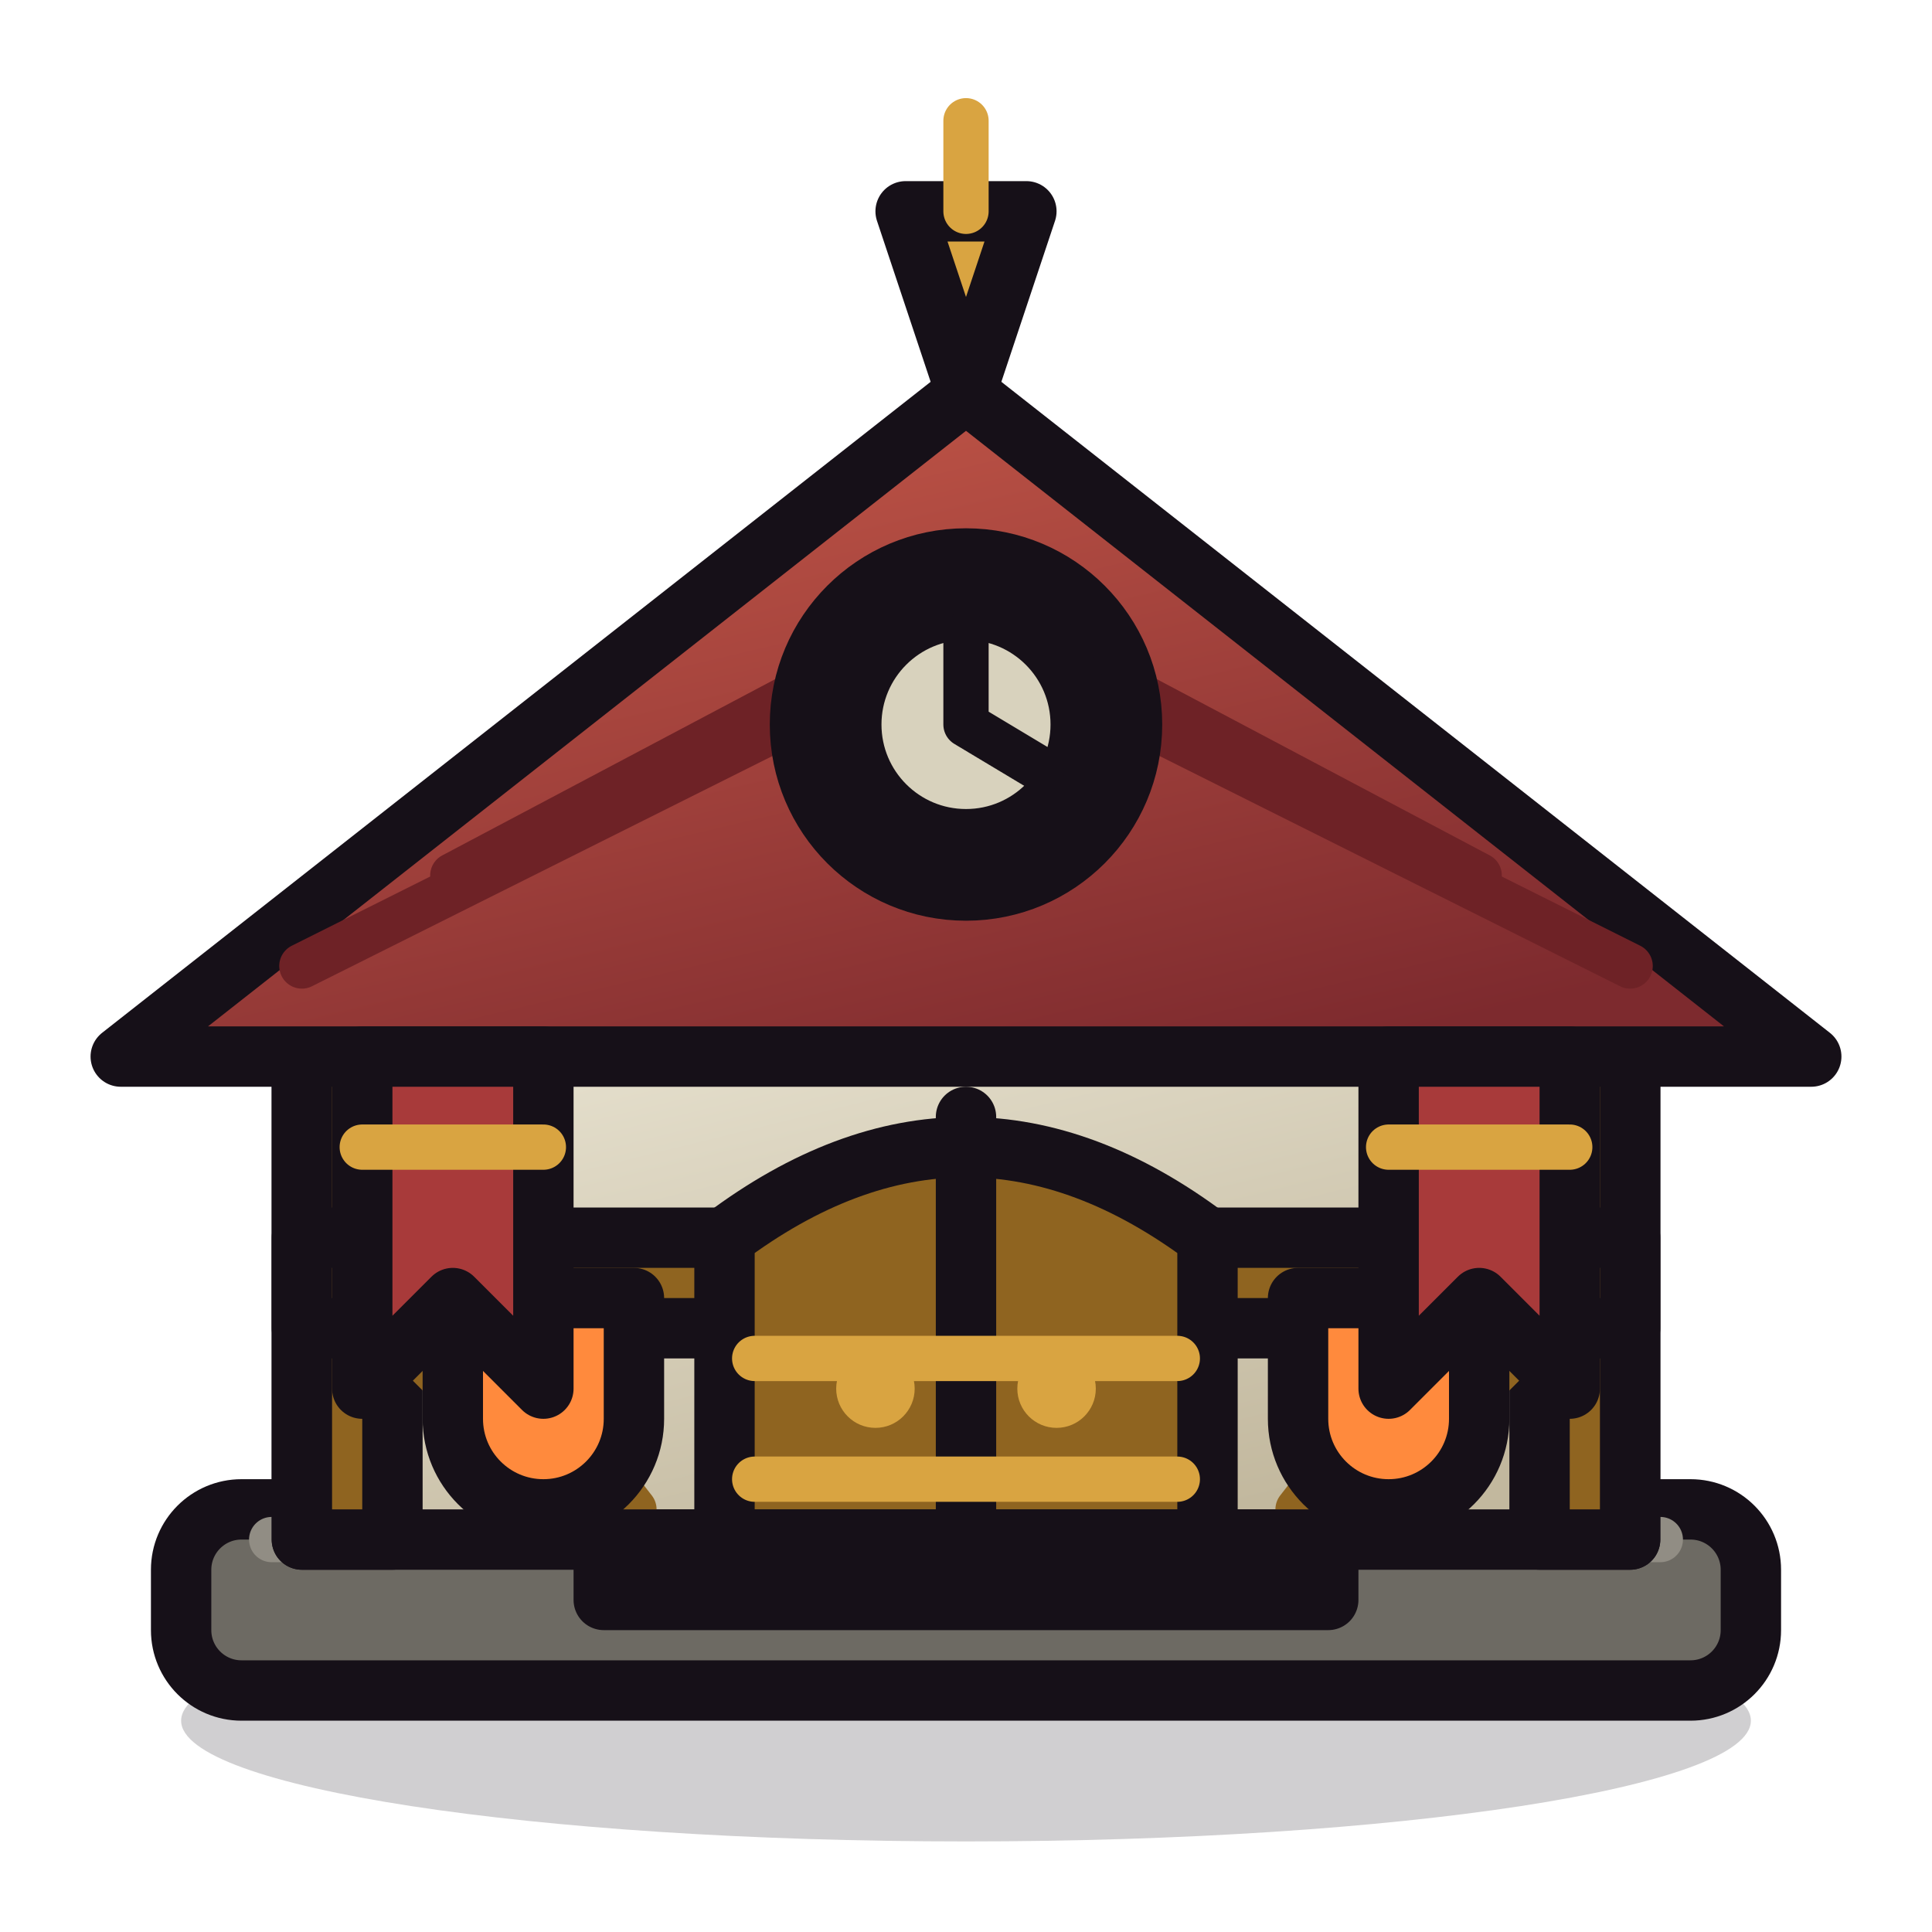
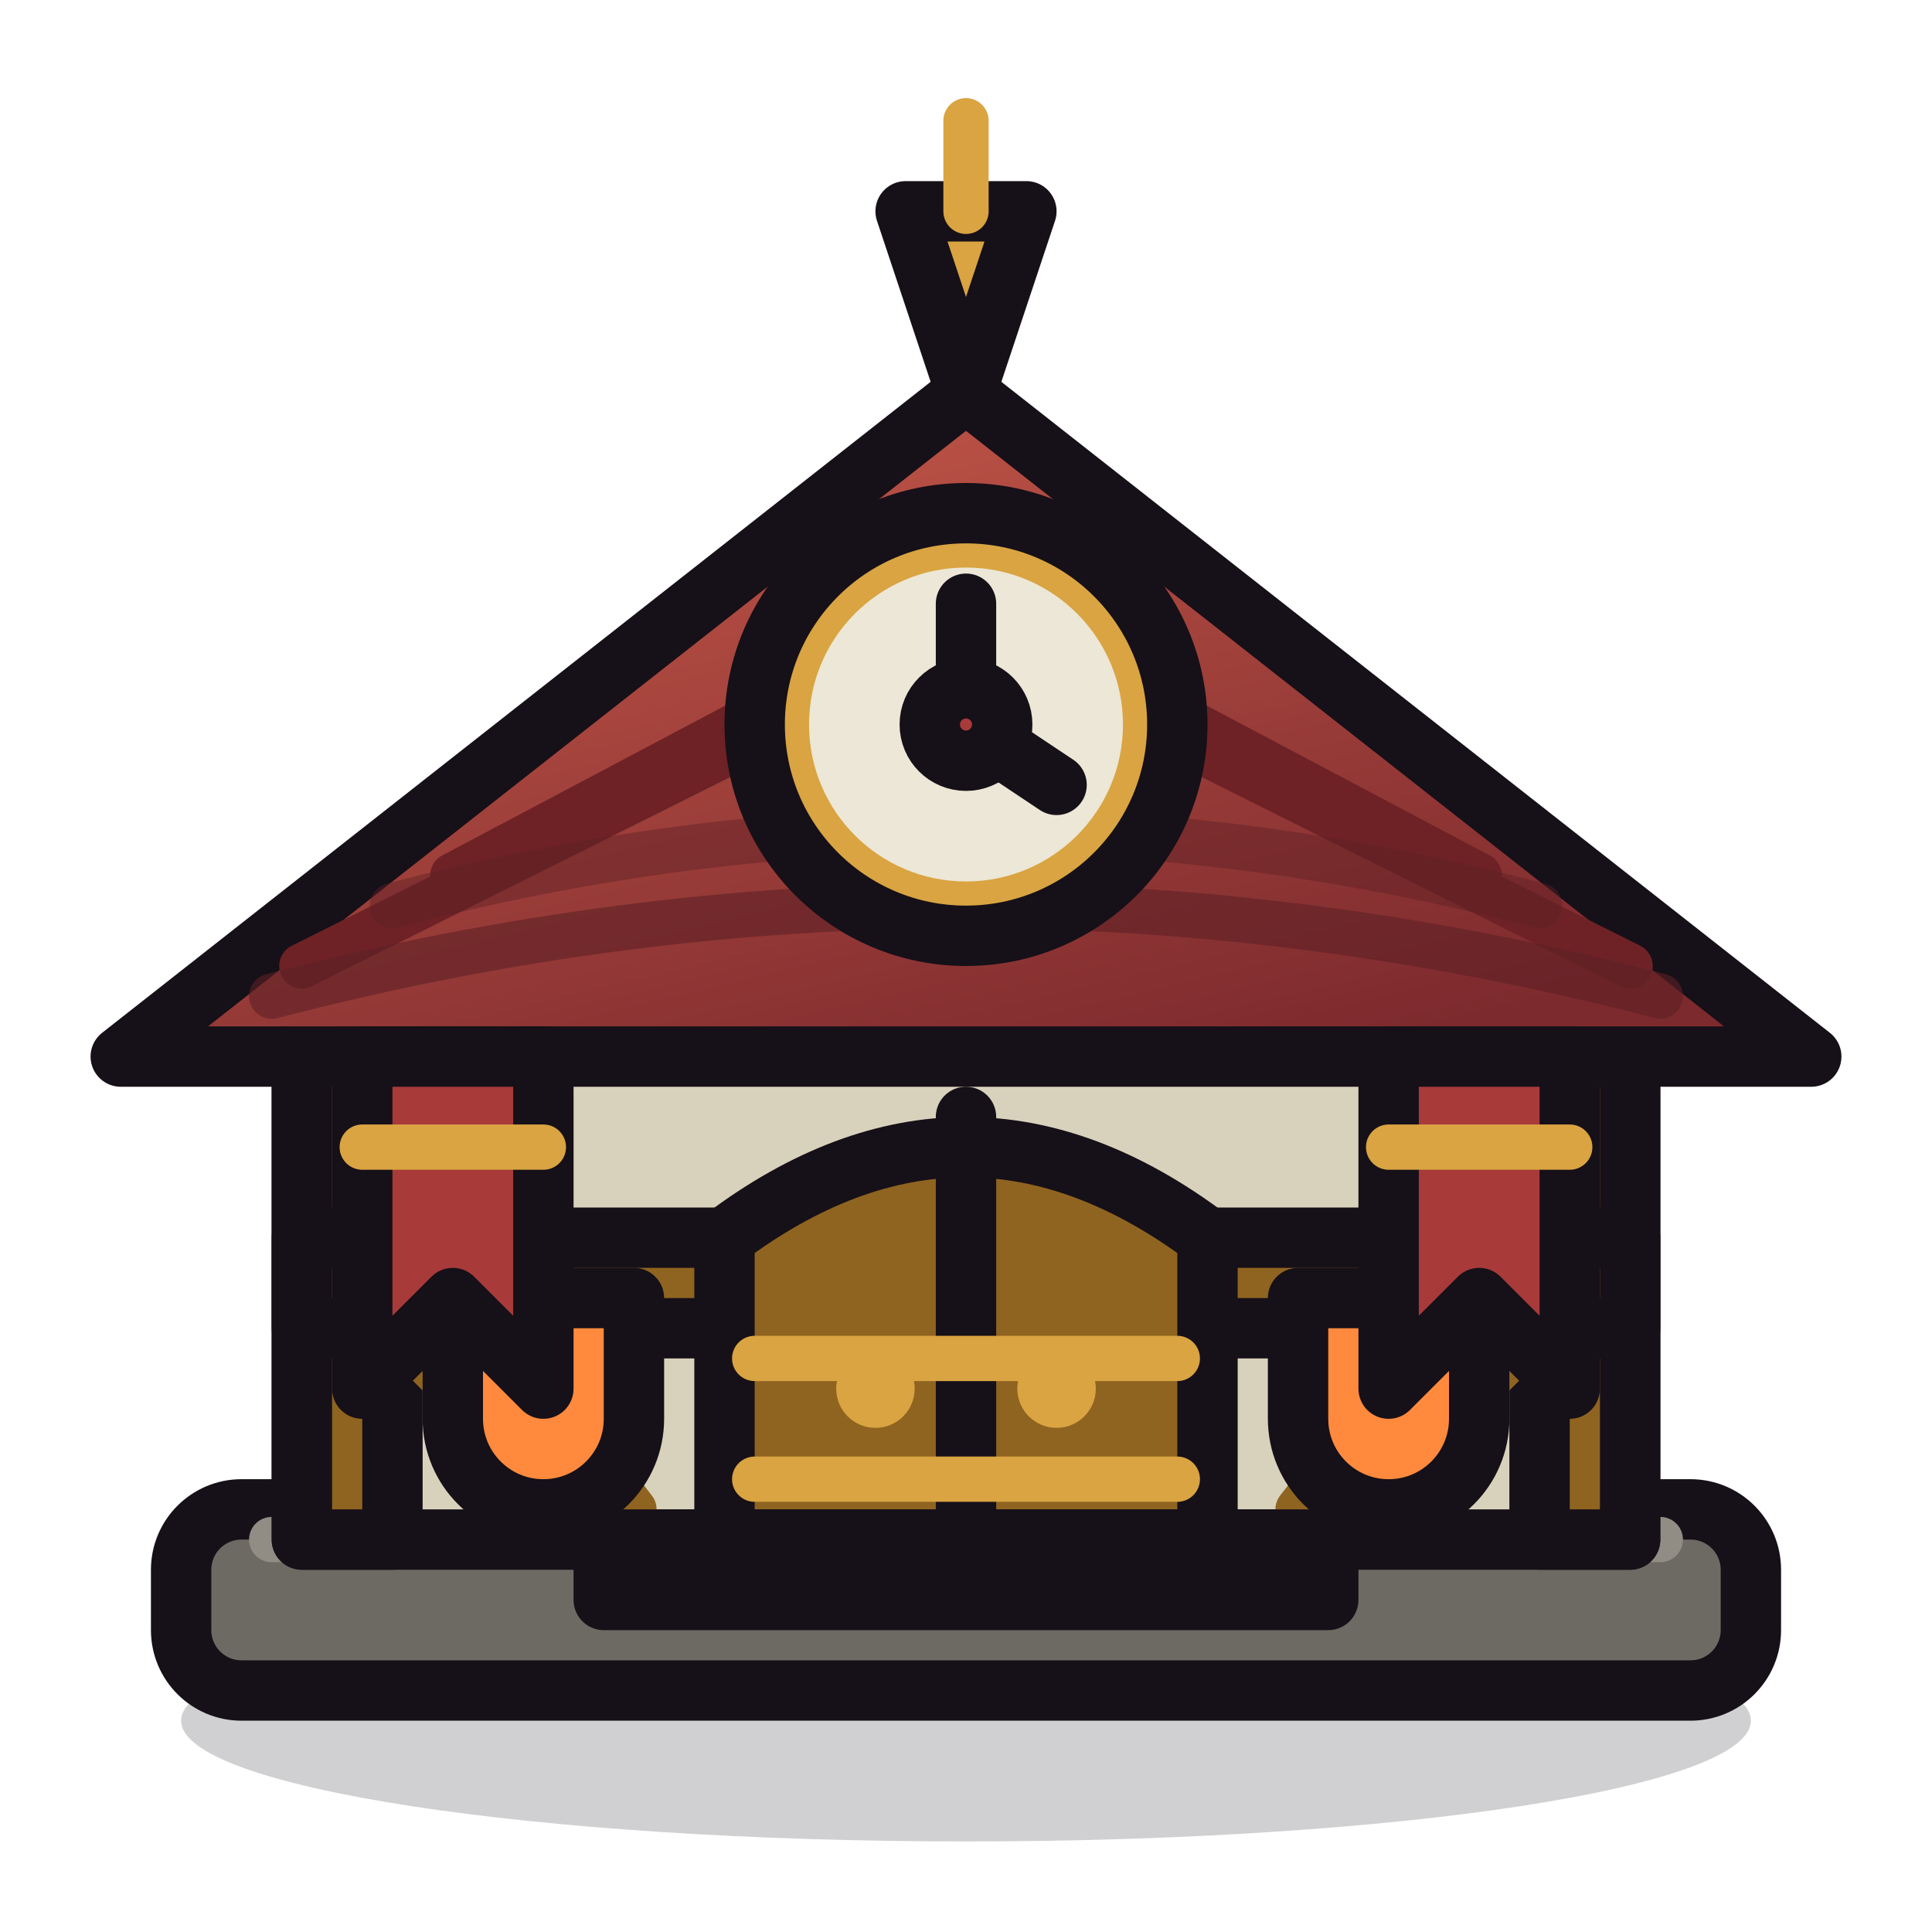
<svg xmlns="http://www.w3.org/2000/svg" viewBox="0 0 64 64" width="64" height="64" role="img" aria-label="Town Hall">
  <defs>
    <linearGradient id="th-roof" x1="0.1" y1="0" x2="0.7" y2="1">
      <stop offset="0" stop-color="#c85a4a" />
      <stop offset="1" stop-color="#7d2a2e" />
    </linearGradient>
-     <linearGradient id="th-wall" x1="0" y1="0" x2="0.6" y2="1">
-       <stop offset="0" stop-color="#ece7d6" />
-       <stop offset="1" stop-color="#c2b89e" />
-     </linearGradient>
  </defs>
  <g stroke="#161018" stroke-width="2" stroke-linejoin="round" stroke-linecap="round">
    <ellipse cx="32" cy="57" rx="26" ry="4" fill="#161018" opacity="0.2" stroke="none" />
    <rect x="6" y="50" width="52" height="6" rx="2" fill="#6d6a63" />
    <path d="M9 51 H55" fill="none" stroke-width="1.5" stroke="#918d84" />
-     <path d="M10 33 H54 V51 H10 Z" fill="url(#th-wall)" />
+     <path d="M10 33 H54 V51 H10 Z" fill="#d8d2bd" />
    <rect x="10" y="33" width="3" height="18" fill="#8f6420" />
    <rect x="51" y="33" width="3" height="18" fill="#8f6420" />
    <rect x="10" y="41" width="44" height="3" fill="#8f6420" />
    <path d="M14 41 L21 50 M50 41 L43 50" fill="none" stroke-width="1.5" stroke="#8f6420" />
    <path d="M13 44 L19 50 M51 44 L45 50" fill="none" stroke-width="1.5" stroke="#8f6420" />
    <path d="M4 35 L32 13 L60 35 Z" fill="url(#th-roof)" />
    <path d="M10 32 L32 21 L54 32" fill="none" stroke-width="1.5" stroke="#6e2226" />
    <path d="M15 29 L32 20 L49 29" fill="none" stroke-width="1.5" stroke="#6e2226" />
-     <circle cx="32" cy="24" r="5.5" fill="#d9a441" />
-     <circle cx="32" cy="24" r="3.8" fill="#d8d2bd" />
-     <path d="M32 24 V21 M32 24 L34.5 25.5" fill="none" stroke-width="1.5" />
+     <path d="M9 33 Q32 27 55 33" fill="none" stroke-width="1.5" stroke="#5e2024" opacity="0.6" />
+     <path d="M13 30 Q32 25 51 30" fill="none" stroke-width="1.5" stroke="#5e2024" opacity="0.45" />
+     <circle cx="32" cy="24" r="7" fill="#d9a441" />
+     <circle cx="32" cy="24" r="5.2" fill="#ece7d6" stroke="none" />
+     <path d="M32 24 V20 M32 24 L35 26" fill="none" stroke-width="2" />
+     <circle cx="32" cy="24" r="1.2" fill="#a83a3a" />
    <path d="M32 13 L30 7 L34 7 Z" fill="#d9a441" />
    <path d="M32 7 V4" fill="none" stroke-width="1.5" stroke="#d9a441" />
    <path d="M24 51 V41 Q32 35 40 41 V51 Z" fill="#8f6420" />
    <path d="M32 37 V51" fill="none" />
    <path d="M25 45 H39 M25 49 H39" fill="none" stroke-width="1.5" stroke="#d9a441" />
    <circle cx="29" cy="46" r="1.3" fill="#d9a441" stroke="none" />
    <circle cx="35" cy="46" r="1.3" fill="#d9a441" stroke="none" />
    <path d="M15 43 H21 V47 A3 3 0 0 1 15 47 Z" fill="#ff8a3d" />
    <path d="M43 43 H49 V47 A3 3 0 0 1 43 47 Z" fill="#ff8a3d" />
    <path d="M12 35 H18 V46 L15 43 L12 46 Z" fill="#a83a3a" />
    <path d="M46 35 H52 V46 L49 43 L46 46 Z" fill="#a83a3a" />
    <path d="M12 38 H18 M46 38 H52" fill="none" stroke-width="1.5" stroke="#d9a441" />
    <path d="M20 51 H44 V53 H20 Z" fill="#d8d2bd" />
  </g>
</svg>
